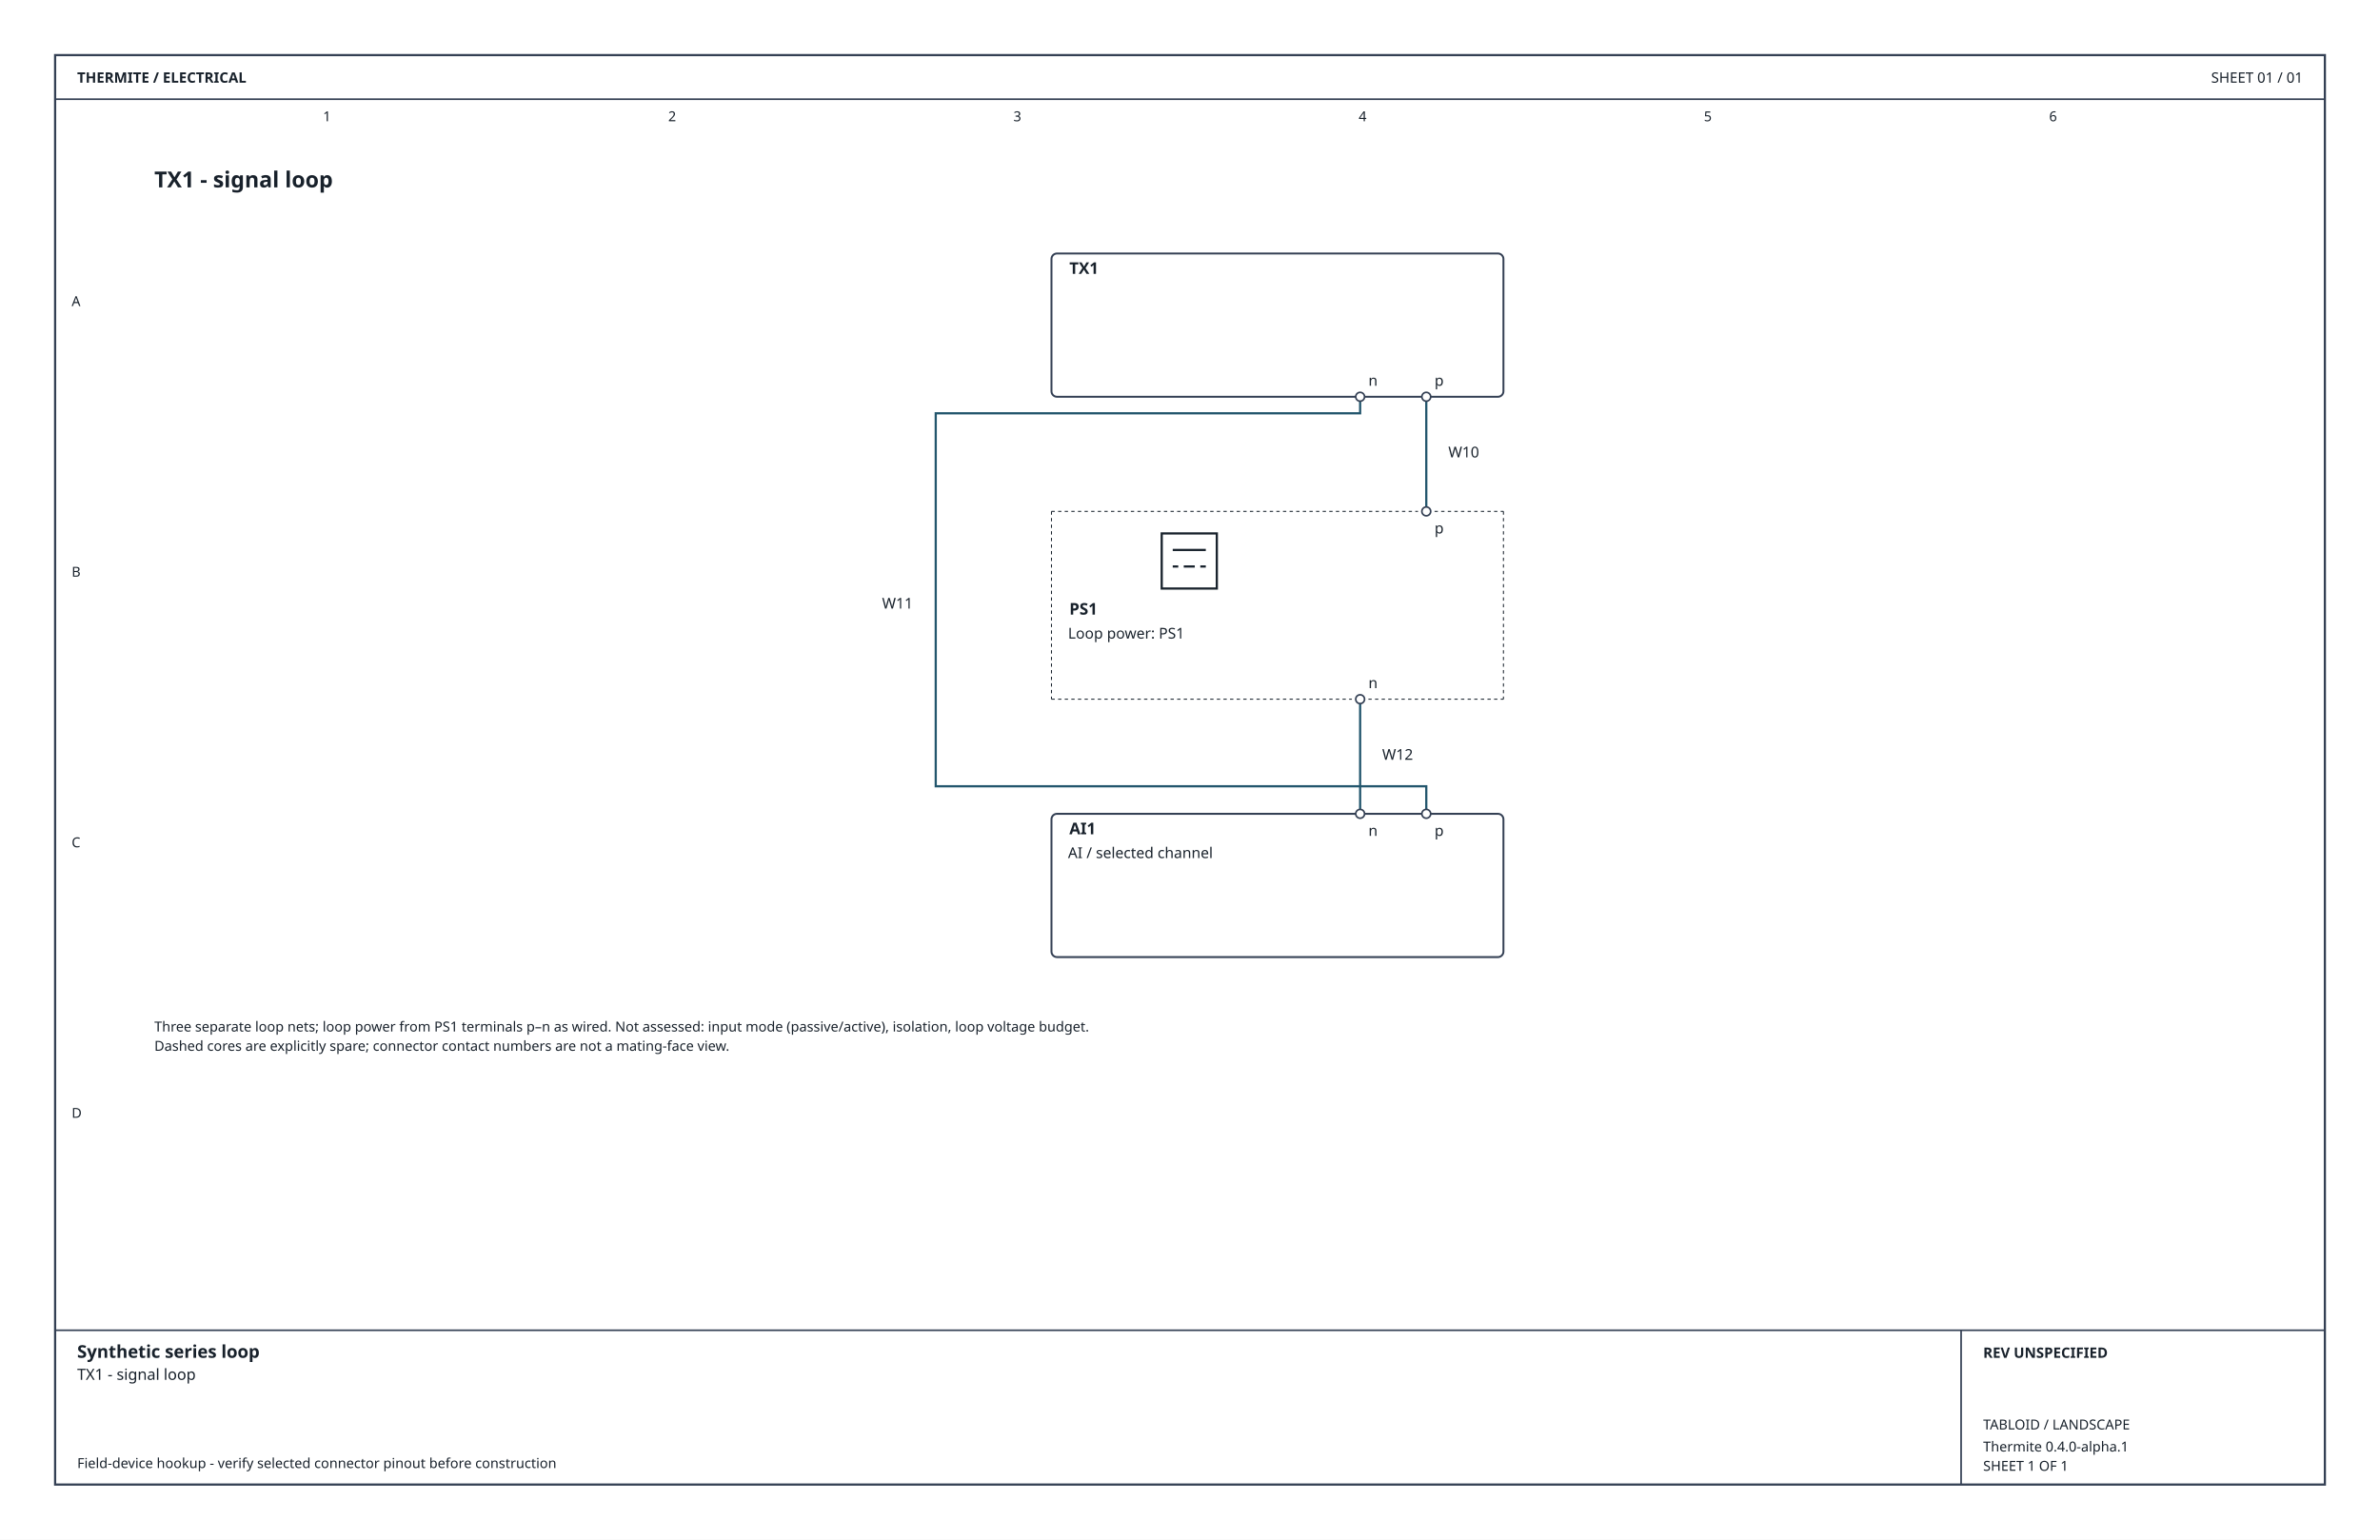
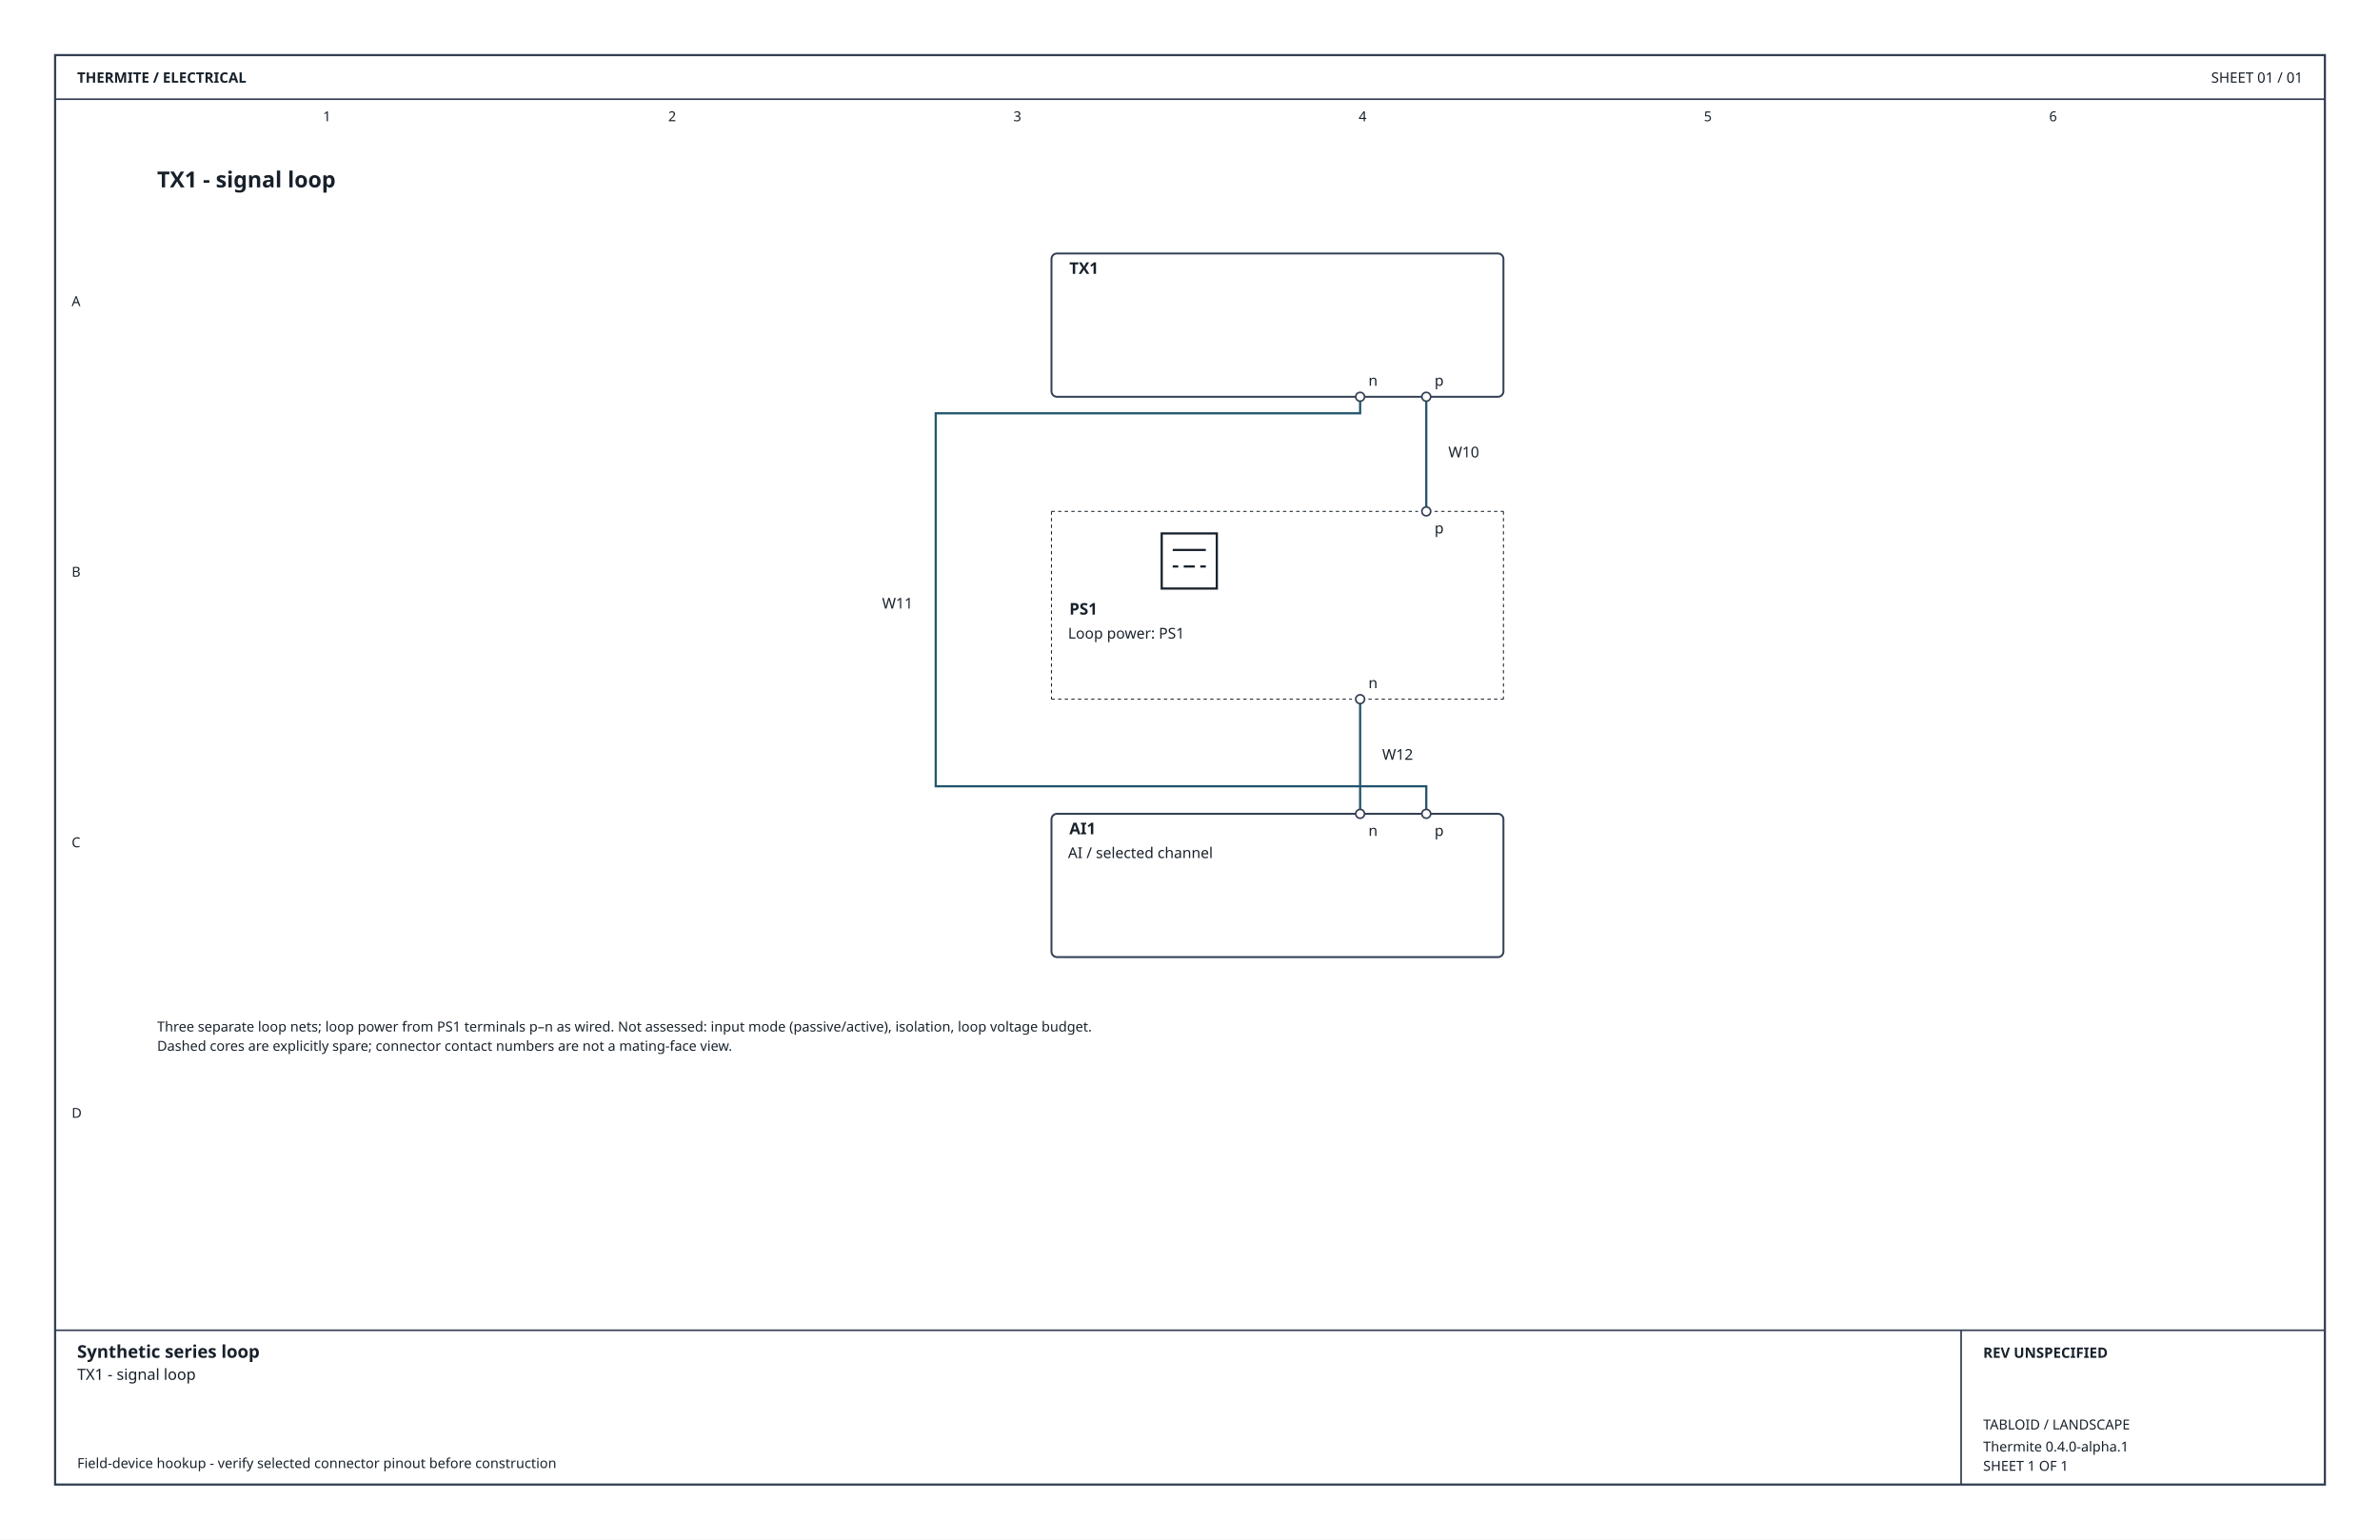
<svg xmlns="http://www.w3.org/2000/svg" width="431.8mm" height="279.4mm" viewBox="0 0 431.8 279.4" role="img" aria-label="TX1 - signal loop, sheet 1 of 1" data-sheet="1" data-total-sheets="1" data-paper="tabloid">
  <rect width="431.8" height="279.4" fill="white" />
  <rect x="10" y="10" width="411.8" height="259.4" fill="none" stroke="#344054" stroke-width="0.4" />
  <text x="14" y="15" font-family="Thermite Sans, Thermite Math, sans-serif" font-size="2.6" text-anchor="start" font-weight="700" fill="#18212b">THERMITE  /  ELECTRICAL</text>
  <text x="417.8" y="15" font-family="Thermite Sans, Thermite Math, sans-serif" font-size="2.6" text-anchor="end" font-weight="400" fill="#18212b">SHEET 01 / 01</text>
  <path d="M 10 18 L 421.8 18" fill="none" stroke="#344054" stroke-width="0.3" />
  <g data-navigation-view="view/1/9aa376e1ffa95f5d5238519a64cda135109b33b50a406be99446070891c9eae1">
-     <text x="28" y="34" font-family="Thermite Sans, Thermite Math, sans-serif" font-size="4" text-anchor="start" font-weight="700" fill="#18212b">TX1 - signal loop</text>
+     <text x="28.5" y="34" font-family="Thermite Sans, Thermite Math, sans-serif" font-size="4" text-anchor="start" font-weight="700" fill="#18212b">TX1 - signal loop</text>
    <g transform="translate(153.032 40) scale(1)">
      <g transform="translate(0 0)">
        <g data-layout-source-port="p0_1_out" data-layout-target-port="p1_1_in" data-loop-conductor="74000000-0000-4000-8000-000000000010" data-net-id="net:sha256:d98b395fe0ca665f966ec3862ab463e6ff601ea7a52aa5109cd3808a62750df9" data-terminal-ends="[{&quot;deviceUid&quot;:&quot;74000000-0000-4000-8000-000000000002&quot;,&quot;terminalKey&quot;:&quot;p&quot;},{&quot;deviceUid&quot;:&quot;74000000-0000-4000-8000-000000000001&quot;,&quot;terminalKey&quot;:&quot;p&quot;}]">
          <path d="M 105.736 32 L 105.736 52.8" fill="none" stroke="#23566d" stroke-width="0.4" stroke-linecap="round" />
          <rect x="108.736" y="40" width="8.736" height="4.8" fill="white" />
          <text x="109.736" y="43" font-family="Thermite Sans, Thermite Math, sans-serif" font-size="2.7" text-anchor="start" font-weight="400" fill="#18212b">W10</text>
        </g>
        <g data-layout-source-port="p0_0_out" data-layout-target-port="p2_1_in" data-loop-conductor="74000000-0000-4000-8000-000000000011" data-net-id="net:sha256:7de6a5afa363ee7eea0244251aae33c2cc92d054af4aebb3340571a36421c2fc" data-terminal-ends="[{&quot;deviceUid&quot;:&quot;74000000-0000-4000-8000-000000000002&quot;,&quot;terminalKey&quot;:&quot;n&quot;},{&quot;deviceUid&quot;:&quot;74000000-0000-4000-8000-000000000003&quot;,&quot;terminalKey&quot;:&quot;p&quot;}]">
          <path d="M 93.736 32 L 93.736 35 L 16.736 35 L 16.736 102.68 L 105.736 102.68 L 105.736 107.68" fill="none" stroke="#23566d" stroke-width="0.4" stroke-linecap="round" />
          <rect x="6" y="67.44" width="8.736" height="4.8" fill="white" />
          <text x="7" y="70.44" font-family="Thermite Sans, Thermite Math, sans-serif" font-size="2.7" text-anchor="start" font-weight="400" fill="#18212b">W11</text>
        </g>
        <g data-layout-source-port="p1_0_out" data-layout-target-port="p2_0_in" data-loop-conductor="74000000-0000-4000-8000-000000000012" data-net-id="net:sha256:c1866bbc5434b5acb0ebbbe4e05f0fff4a0af07fa04efa300b68371396d844bd" data-terminal-ends="[{&quot;deviceUid&quot;:&quot;74000000-0000-4000-8000-000000000001&quot;,&quot;terminalKey&quot;:&quot;n&quot;},{&quot;deviceUid&quot;:&quot;74000000-0000-4000-8000-000000000003&quot;,&quot;terminalKey&quot;:&quot;n&quot;}]">
          <path d="M 93.736 86.88 L 93.736 107.68" fill="none" stroke="#23566d" stroke-width="0.4" stroke-linecap="round" />
          <rect x="96.736" y="94.88" width="8.736" height="4.8" fill="white" />
          <text x="97.736" y="97.88" font-family="Thermite Sans, Thermite Math, sans-serif" font-size="2.7" text-anchor="start" font-weight="400" fill="#18212b">W12</text>
        </g>
        <g data-device-uid="74000000-0000-4000-8000-000000000002" data-body-width="82" data-body-height="26" transform="translate(37.736 6)">
          <rect width="82" height="26" rx="1" fill="white" stroke="#344054" stroke-width="0.35" />
          <text data-tag-owner-uid="74000000-0000-4000-8000-000000000002" data-tag-kind="body" data-tag-block="74000000-0000-4000-8000-000000000002" data-tag-field="designation" data-tag-row-start="0" data-tag-row-end="3" x="3.24" y="3.702" font-family="Thermite Sans, Thermite Math, sans-serif" font-size="2.916" text-anchor="start" font-weight="700" fill="#18212b">TX1</text>
          <g data-layout-port="p0_0_out" data-loop-terminal="[&quot;74000000-0000-4000-8000-000000000002&quot;,&quot;n&quot;]">
            <circle cx="56" cy="26" r="0.8" fill="white" stroke="#344054" stroke-width="0.3" />
            <text x="57.5" y="24" font-family="Thermite Sans, Thermite Math, sans-serif" font-size="2.7" text-anchor="start" font-weight="400" fill="#18212b">n</text>
          </g>
          <g data-layout-port="p0_1_out" data-loop-terminal="[&quot;74000000-0000-4000-8000-000000000002&quot;,&quot;p&quot;]">
            <circle cx="68" cy="26" r="0.8" fill="white" stroke="#344054" stroke-width="0.3" />
            <text x="69.5" y="24" font-family="Thermite Sans, Thermite Math, sans-serif" font-size="2.7" text-anchor="start" font-weight="400" fill="#18212b">p</text>
          </g>
        </g>
        <g data-device-uid="74000000-0000-4000-8000-000000000001" data-body-width="82" data-body-height="34.08" transform="translate(37.736 52.8)">
          <g data-source-enclosure="true" fill="none">
            <rect width="82" height="34.08" fill="white" stroke="none" />
            <line x1="0" y1="0" x2="0" y2="34.08" stroke="#17212b" stroke-width="0.18" stroke-dasharray="0.6 0.6" />
            <line x1="82" y1="0" x2="82" y2="34.08" stroke="#17212b" stroke-width="0.18" stroke-dasharray="0.6 0.6" />
            <line x1="0" y1="0" x2="66.5" y2="0" stroke="#17212b" stroke-width="0.18" stroke-dasharray="0.6 0.6" />
            <line x1="69.5" y1="0" x2="82" y2="0" stroke="#17212b" stroke-width="0.18" stroke-dasharray="0.6 0.6" />
            <line x1="0" y1="34.08" x2="54.5" y2="34.08" stroke="#17212b" stroke-width="0.18" stroke-dasharray="0.6 0.6" />
            <line x1="57.5" y1="34.08" x2="82" y2="34.08" stroke="#17212b" stroke-width="0.18" stroke-dasharray="0.6 0.6" />
          </g>
          <g transform="translate(19 3)">
            <g data-circuit-mark="dc-output" stroke="#17212b" stroke-width="0.4" fill="none">
              <rect x="1" y="1" width="10" height="10" />
              <line x1="3" y1="4" x2="9" y2="4" />
              <line x1="3" y1="7" x2="4" y2="7" />
              <line x1="5" y1="7" x2="7" y2="7" />
              <line x1="8" y1="7" x2="9" y2="7" />
            </g>
          </g>
          <text data-tag-owner-uid="74000000-0000-4000-8000-000000000001" data-tag-kind="body" data-tag-block="74000000-0000-4000-8000-000000000001" data-tag-field="designation" data-tag-row-start="0" data-tag-row-end="3" x="3.24" y="18.731" font-family="Thermite Sans, Thermite Math, sans-serif" font-size="2.916" text-anchor="start" font-weight="700" fill="#18212b">PS1</text>
          <text x="3" y="23.08" font-family="Thermite Sans, Thermite Math, sans-serif" font-size="2.7" text-anchor="start" font-weight="400" fill="#18212b">Loop power: PS1</text>
          <g data-layout-port="p1_0_out" data-loop-terminal="[&quot;74000000-0000-4000-8000-000000000001&quot;,&quot;n&quot;]">
            <circle cx="56" cy="34.08" r="0.8" fill="white" stroke="#344054" stroke-width="0.3" />
            <text x="57.5" y="32.08" font-family="Thermite Sans, Thermite Math, sans-serif" font-size="2.7" text-anchor="start" font-weight="400" fill="#18212b">n</text>
          </g>
          <g data-layout-port="p1_1_in" data-loop-terminal="[&quot;74000000-0000-4000-8000-000000000001&quot;,&quot;p&quot;]">
            <circle cx="68" cy="0" r="0.8" fill="white" stroke="#344054" stroke-width="0.3" />
            <text x="69.5" y="4" font-family="Thermite Sans, Thermite Math, sans-serif" font-size="2.7" text-anchor="start" font-weight="400" fill="#18212b">p</text>
          </g>
        </g>
        <g data-device-uid="74000000-0000-4000-8000-000000000003" data-body-width="82" data-body-height="26" transform="translate(37.736 107.68)">
          <rect width="82" height="26" rx="1" fill="white" stroke="#344054" stroke-width="0.35" />
          <text data-tag-owner-uid="74000000-0000-4000-8000-000000000003" data-tag-kind="body" data-tag-block="74000000-0000-4000-8000-000000000003" data-tag-field="designation" data-tag-row-start="0" data-tag-row-end="3" x="3.24" y="3.711" font-family="Thermite Sans, Thermite Math, sans-serif" font-size="2.916" text-anchor="start" font-weight="700" fill="#18212b">AI1</text>
          <text x="3" y="8.031" font-family="Thermite Sans, Thermite Math, sans-serif" font-size="2.7" text-anchor="start" font-weight="400" fill="#18212b">AI / selected channel</text>
          <g data-layout-port="p2_0_in" data-loop-terminal="[&quot;74000000-0000-4000-8000-000000000003&quot;,&quot;n&quot;]">
            <circle cx="56" cy="0" r="0.8" fill="white" stroke="#344054" stroke-width="0.3" />
            <text x="57.5" y="4" font-family="Thermite Sans, Thermite Math, sans-serif" font-size="2.7" text-anchor="start" font-weight="400" fill="#18212b">n</text>
          </g>
          <g data-layout-port="p2_1_in" data-loop-terminal="[&quot;74000000-0000-4000-8000-000000000003&quot;,&quot;p&quot;]">
            <circle cx="68" cy="0" r="0.8" fill="white" stroke="#344054" stroke-width="0.3" />
            <text x="69.5" y="4" font-family="Thermite Sans, Thermite Math, sans-serif" font-size="2.7" text-anchor="start" font-weight="400" fill="#18212b">p</text>
          </g>
        </g>
      </g>
    </g>
    <g data-engine-notes="true">
-       <text x="28" y="187.18" font-family="Thermite Sans, Thermite Math, sans-serif" font-size="2.5" text-anchor="start" font-weight="400" fill="#18212b">Three separate loop nets; loop power from PS1 terminals p–n as wired. Not assessed: input mode (passive/active), isolation, loop voltage budget.</text>
-       <text x="28" y="190.68" font-family="Thermite Sans, Thermite Math, sans-serif" font-size="2.5" text-anchor="start" font-weight="400" fill="#18212b">Dashed cores are explicitly spare; connector contact numbers are not a mating-face view.</text>
+       <text x="28.5" y="187.18" font-family="Thermite Sans, Thermite Math, sans-serif" font-size="2.5" text-anchor="start" font-weight="400" fill="#18212b">Three separate loop nets; loop power from PS1 terminals p–n as wired. Not assessed: input mode (passive/active), isolation, loop voltage budget.</text>
+       <text x="28.5" y="190.68" font-family="Thermite Sans, Thermite Math, sans-serif" font-size="2.5" text-anchor="start" font-weight="400" fill="#18212b">Dashed cores are explicitly spare; connector contact numbers are not a mating-face view.</text>
    </g>
  </g>
  <text x="59.317" y="22" font-family="Thermite Sans, Thermite Math, sans-serif" font-size="2.5" text-anchor="middle" font-weight="400" fill="#18212b">1</text>
  <text x="121.95" y="22" font-family="Thermite Sans, Thermite Math, sans-serif" font-size="2.5" text-anchor="middle" font-weight="400" fill="#18212b">2</text>
  <text x="184.583" y="22" font-family="Thermite Sans, Thermite Math, sans-serif" font-size="2.5" text-anchor="middle" font-weight="400" fill="#18212b">3</text>
  <text x="247.217" y="22" font-family="Thermite Sans, Thermite Math, sans-serif" font-size="2.5" text-anchor="middle" font-weight="400" fill="#18212b">4</text>
  <text x="309.85" y="22" font-family="Thermite Sans, Thermite Math, sans-serif" font-size="2.5" text-anchor="middle" font-weight="400" fill="#18212b">5</text>
  <text x="372.483" y="22" font-family="Thermite Sans, Thermite Math, sans-serif" font-size="2.5" text-anchor="middle" font-weight="400" fill="#18212b">6</text>
  <text x="13" y="55.55" font-family="Thermite Sans, Thermite Math, sans-serif" font-size="2.5" text-anchor="start" font-weight="400" fill="#18212b">A</text>
  <text x="13" y="104.65" font-family="Thermite Sans, Thermite Math, sans-serif" font-size="2.5" text-anchor="start" font-weight="400" fill="#18212b">B</text>
  <text x="13" y="153.75" font-family="Thermite Sans, Thermite Math, sans-serif" font-size="2.5" text-anchor="start" font-weight="400" fill="#18212b">C</text>
  <text x="13" y="202.85" font-family="Thermite Sans, Thermite Math, sans-serif" font-size="2.5" text-anchor="start" font-weight="400" fill="#18212b">D</text>
  <path d="M 10 241.4 L 421.8 241.4" fill="none" stroke="#344054" stroke-width="0.3" />
  <path d="M 355.8 241.4 L 355.8 269.4" fill="none" stroke="#344054" stroke-width="0.3" />
  <text x="14" y="246.4" font-family="Thermite Sans, Thermite Math, sans-serif" font-size="3.2" text-anchor="start" font-weight="700" fill="#18212b">Synthetic series loop</text>
  <text x="14" y="250.4" font-family="Thermite Sans, Thermite Math, sans-serif" font-size="2.8" text-anchor="start" font-weight="400" fill="#18212b">TX1 - signal loop</text>
  <text x="14" y="266.4" font-family="Thermite Sans, Thermite Math, sans-serif" font-size="2.5" text-anchor="start" font-weight="400" fill="#18212b">Field-device hookup - verify selected connector pinout before construction</text>
  <text x="359.8" y="246.4" font-family="Thermite Sans, Thermite Math, sans-serif" font-size="2.6" text-anchor="start" font-weight="700" fill="#18212b">REV UNSPECIFIED</text>
  <text x="359.8" y="259.4" font-family="Thermite Sans, Thermite Math, sans-serif" font-size="2.5" text-anchor="start" font-weight="400" fill="#18212b">TABLOID / LANDSCAPE</text>
  <text x="359.8" y="263.4" font-family="Thermite Sans, Thermite Math, sans-serif" font-size="2.5" text-anchor="start" font-weight="400" fill="#18212b">Thermite 0.4.0-alpha.1</text>
  <text x="359.8" y="266.9" font-family="Thermite Sans, Thermite Math, sans-serif" font-size="2.5" text-anchor="start" font-weight="400" fill="#18212b">SHEET 1 OF 1</text>
</svg>
